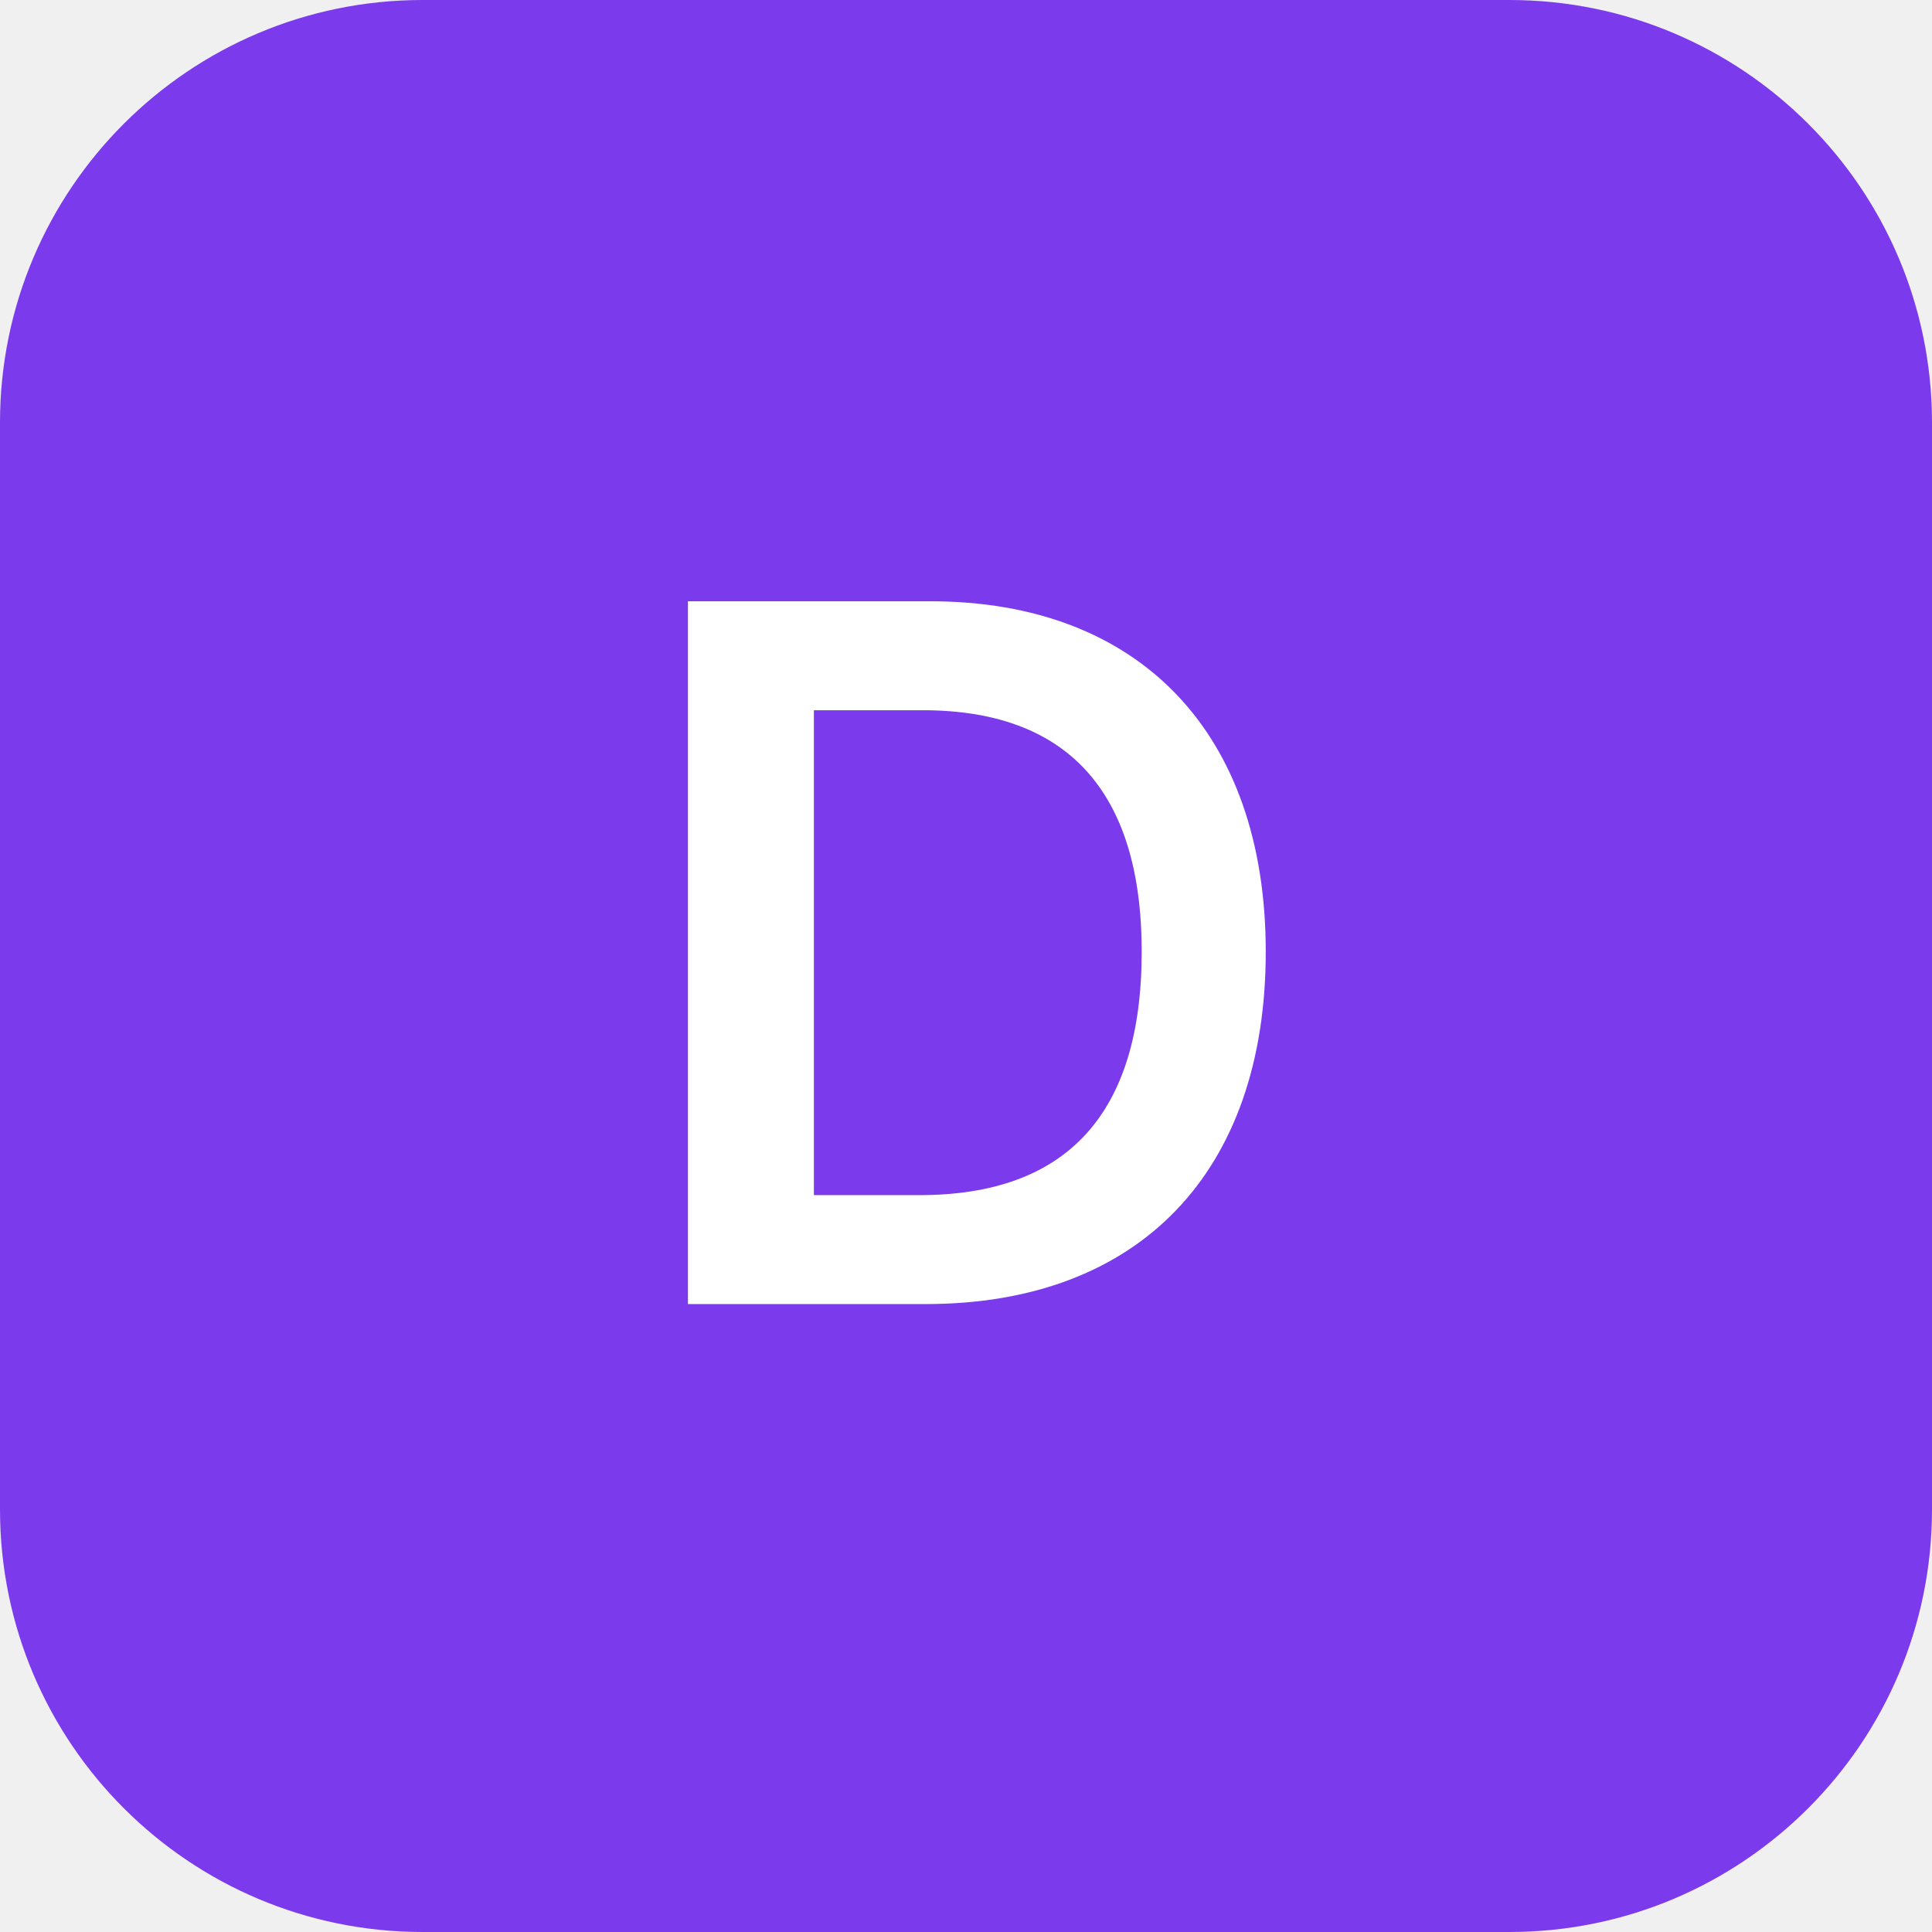
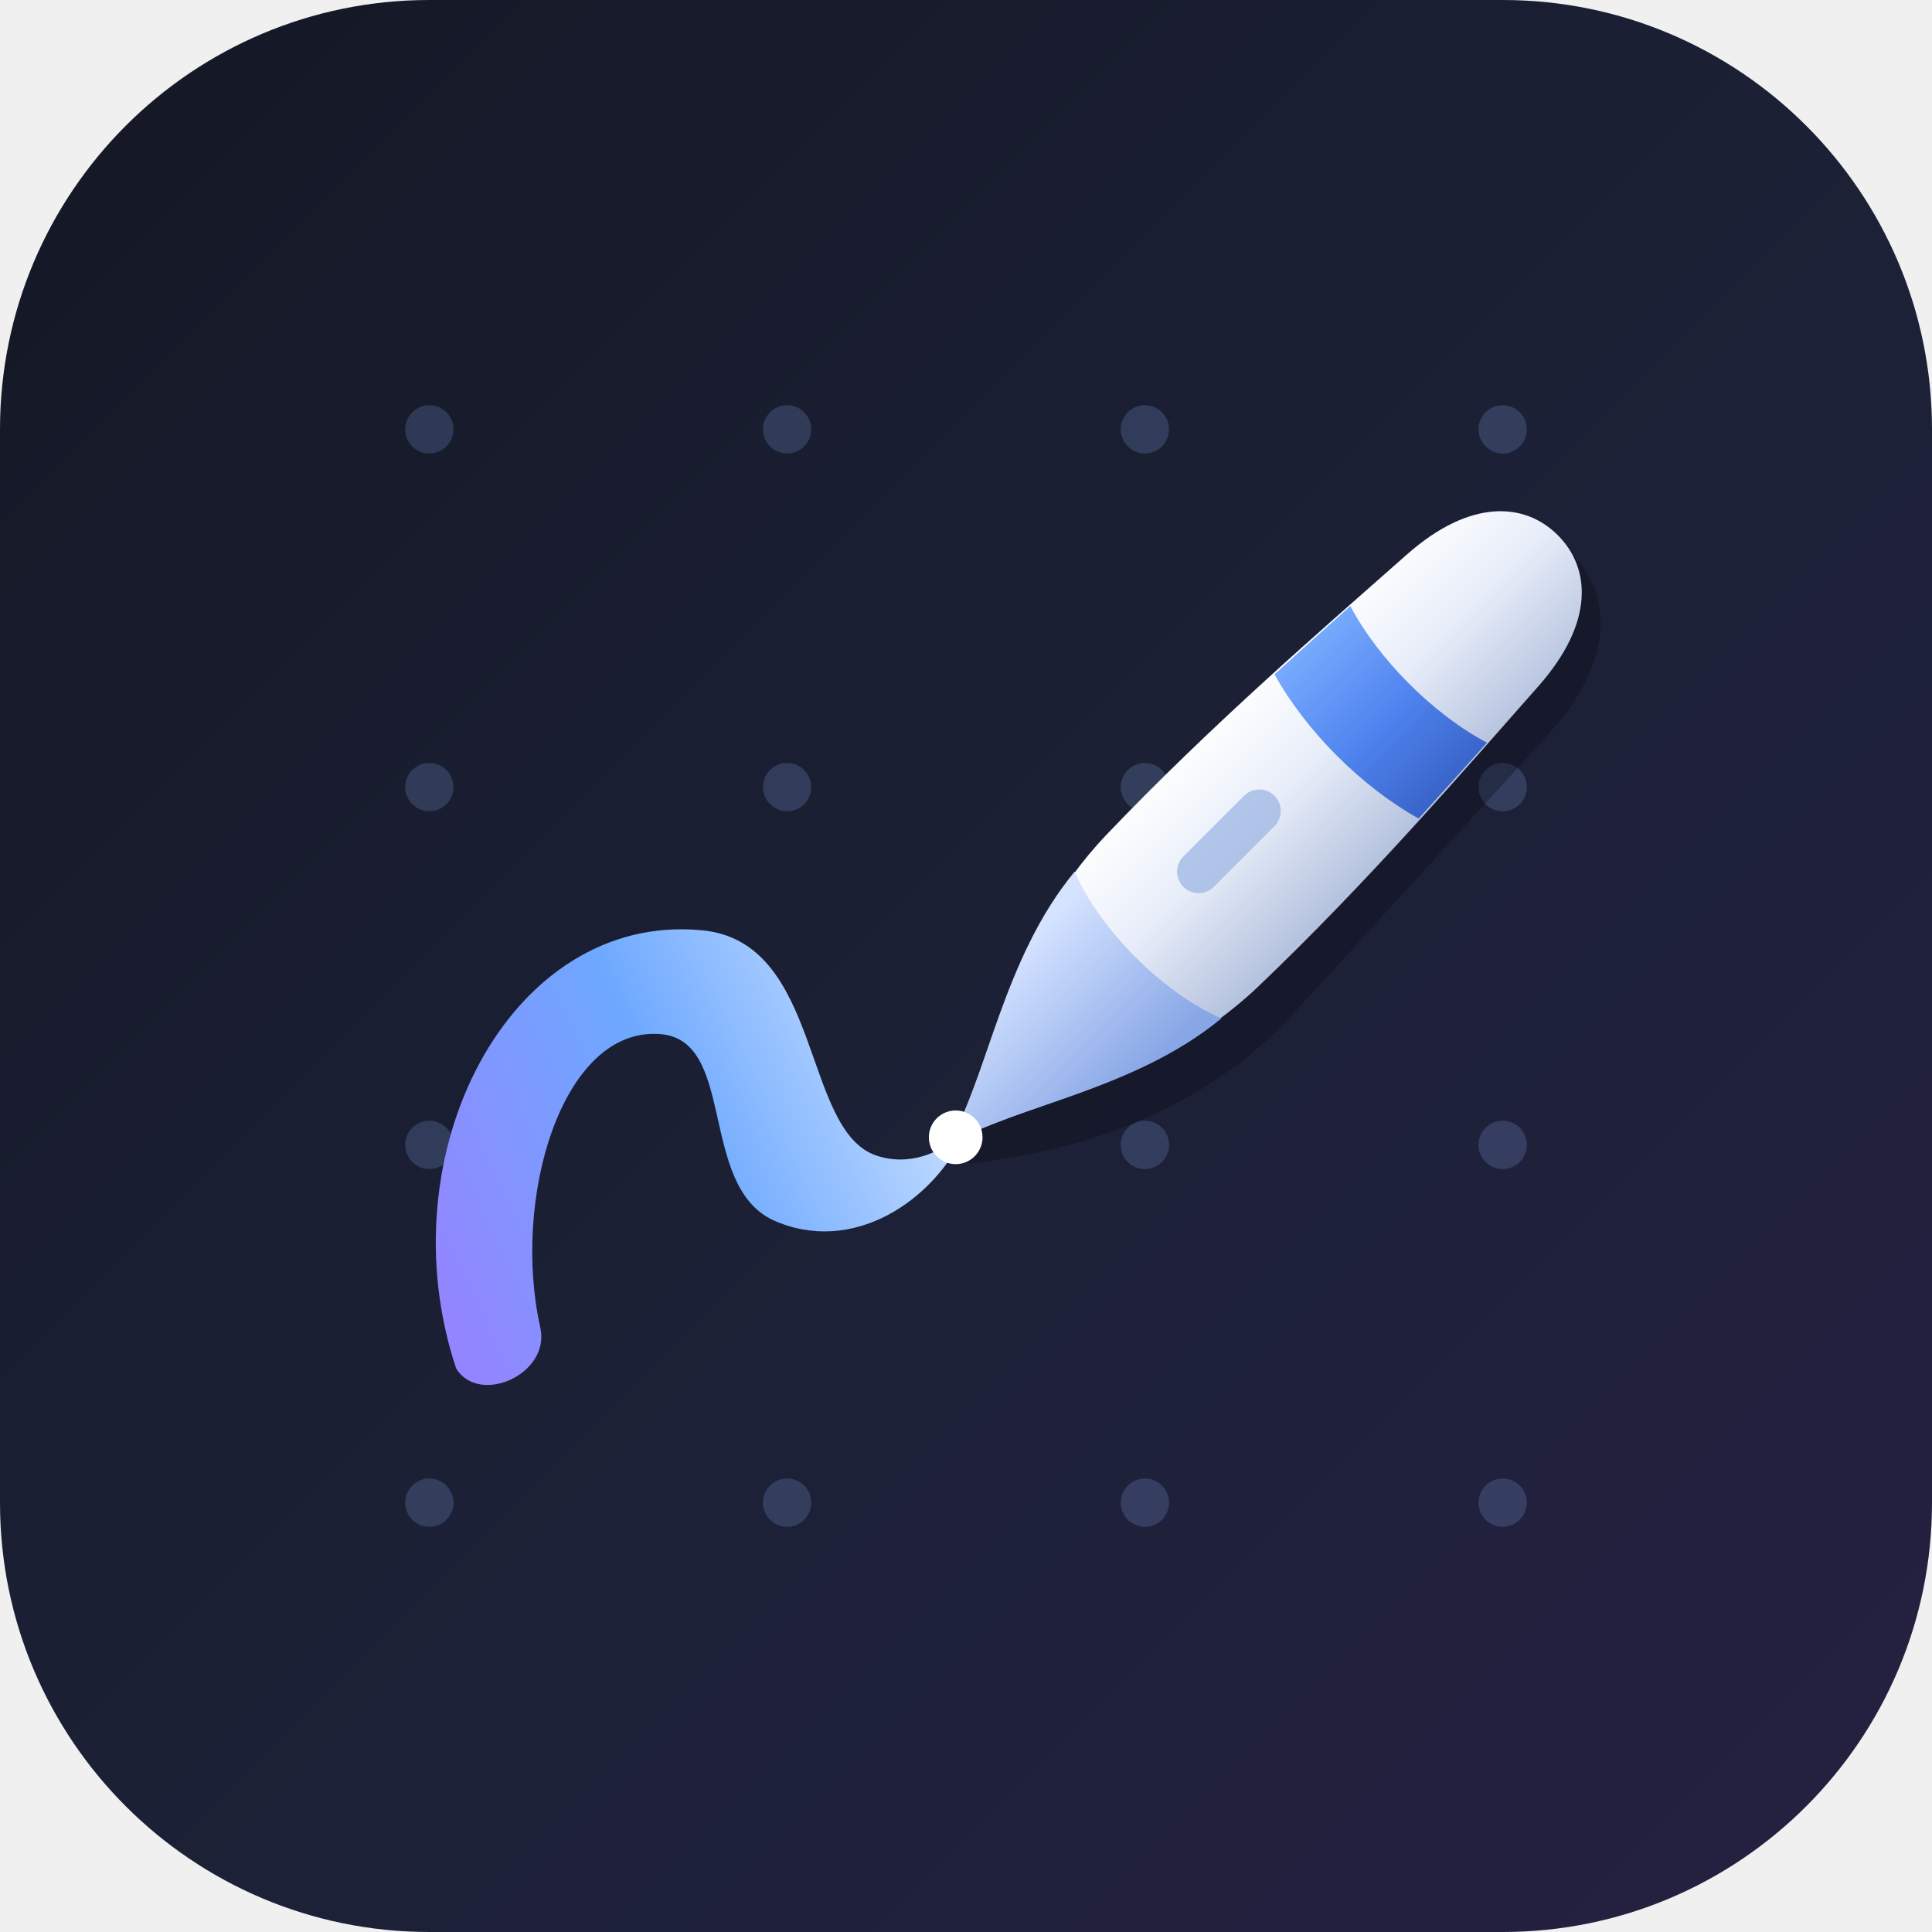
- <svg xmlns="http://www.w3.org/2000/svg" viewBox="0 0 64 64">
-   <rect width="64" height="64" rx="14" fill="#7c3aed" />
-   <text x="32" y="32" dy="0.35em" text-anchor="middle" font-family="ui-sans-serif, system-ui, -apple-system, sans-serif" font-size="32" font-weight="600" fill="#ffffff">D</text>
+ <svg xmlns="http://www.w3.org/2000/svg" viewBox="0 0 108 108">
+   <defs>
+     <linearGradient id="bg" x1="0" y1="0" x2="1" y2="1">
+       <stop offset="0%" stop-color="#141724" />
+       <stop offset="55%" stop-color="#1C2137" />
+       <stop offset="100%" stop-color="#252042" />
+     </linearGradient>
+     <linearGradient id="ink" x1="22" y1="78" x2="56" y2="62" gradientUnits="userSpaceOnUse">
+       <stop offset="0%" stop-color="#9E7BFF" />
+       <stop offset="55%" stop-color="#6DA8FF" />
+       <stop offset="100%" stop-color="#D2E6FF" />
+     </linearGradient>
+     <linearGradient id="barrel" x1="0" y1="-6.5" x2="0" y2="6.5" gradientUnits="userSpaceOnUse">
+       <stop offset="0%" stop-color="#FFFFFF" />
+       <stop offset="45%" stop-color="#E7EDF9" />
+       <stop offset="100%" stop-color="#B0BEDB" />
+     </linearGradient>
+     <linearGradient id="collar" x1="0" y1="-6.5" x2="0" y2="6.5" gradientUnits="userSpaceOnUse">
+       <stop offset="0%" stop-color="#7CB0FF" />
+       <stop offset="55%" stop-color="#4F82EE" />
+       <stop offset="100%" stop-color="#355FC2" />
+     </linearGradient>
+     <linearGradient id="tip" x1="0" y1="-5" x2="0" y2="5" gradientUnits="userSpaceOnUse">
+       <stop offset="0%" stop-color="#D5E3FF" />
+       <stop offset="100%" stop-color="#87A6E6" />
+     </linearGradient>
+   </defs>
+   <rect width="108" height="108" rx="24" fill="url(#bg)" />
+   <g fill="#8AB4F8" opacity="0.20">
+     <circle cx="24" cy="24" r="1.35" />
+     <circle cx="44" cy="24" r="1.35" />
+     <circle cx="64" cy="24" r="1.35" />
+     <circle cx="84" cy="24" r="1.35" />
+     <circle cx="24" cy="44" r="1.35" />
+     <circle cx="44" cy="44" r="1.35" />
+     <circle cx="64" cy="44" r="1.35" />
+     <circle cx="84" cy="44" r="1.35" />
+     <circle cx="24" cy="64" r="1.35" />
+     <circle cx="44" cy="64" r="1.35" />
+     <circle cx="64" cy="64" r="1.35" />
+     <circle cx="84" cy="64" r="1.35" />
+     <circle cx="24" cy="84" r="1.35" />
+     <circle cx="44" cy="84" r="1.35" />
+     <circle cx="64" cy="84" r="1.35" />
+     <circle cx="84" cy="84" r="1.35" />
+   </g>
+   <path d="M25.5,76.5 C21.5,64.5 28.5,51.0 39.2,52.0 C46.0,52.6 44.8,63.2 49.0,64.6 C50.8,65.2 52.6,64.5 54.0,63.2 C52.2,67.2 47.6,70.2 43.2,68.2 C39.0,66.2 41.2,58.0 36.8,57.8 C31.4,57.5 28.6,67.0 30.2,74.2 C30.8,76.8 26.8,78.6 25.5,76.5 Z" fill="url(#ink)" />
+   <g transform="translate(53, 64) rotate(-45)">
+     <path d="M0,1.5 C5,-2.5 11,-5.5 18,-5.5 L40,-4.5 C46,-4.2 48,-1 48,1.5 C48,4 46,7.2 40,7.5 L18,8.5 C11,8.5 5,5.5 0,1.5 Z" fill="#080A12" opacity="0.34" />
+     <path d="M0,0 C4.5,-1.2 10.5,-5.8 18.5,-6.0 C27,-6.2 35,-5.6 41.5,-5.2 C46.2,-4.9 48.2,-2.6 48.2,0 C48.2,2.6 46.2,4.9 41.5,5.2 C35,5.6 27,6.2 18.5,6.0 C10.5,5.8 4.5,1.2 0,0 Z" fill="url(#barrel)" />
+     <path d="M0,0 C4.2,-1.1 9.5,-5.2 15.8,-5.8 C14.5,-2.5 14.5,2.5 15.8,5.8 C9.5,5.2 4.2,1.1 0,0 Z" fill="url(#tip)" />
+     <path d="M31.5,-5.7 C33.5,-5.6 35.5,-5.5 37.2,-5.4 C36.2,-2.2 36.2,2.2 37.2,5.4 C35.5,5.5 33.5,5.6 31.5,5.7 C30.5,2.2 30.5,-2.2 31.5,-5.7 Z" fill="url(#collar)" />
+     <rect x="19.5" y="-2.1" width="7.2" height="2.4" rx="1.2" fill="#9BB3E2" opacity="0.72" />
+     <circle cx="0.6" cy="0" r="1.5" fill="#FFFFFF" />
+   </g>
</svg>
